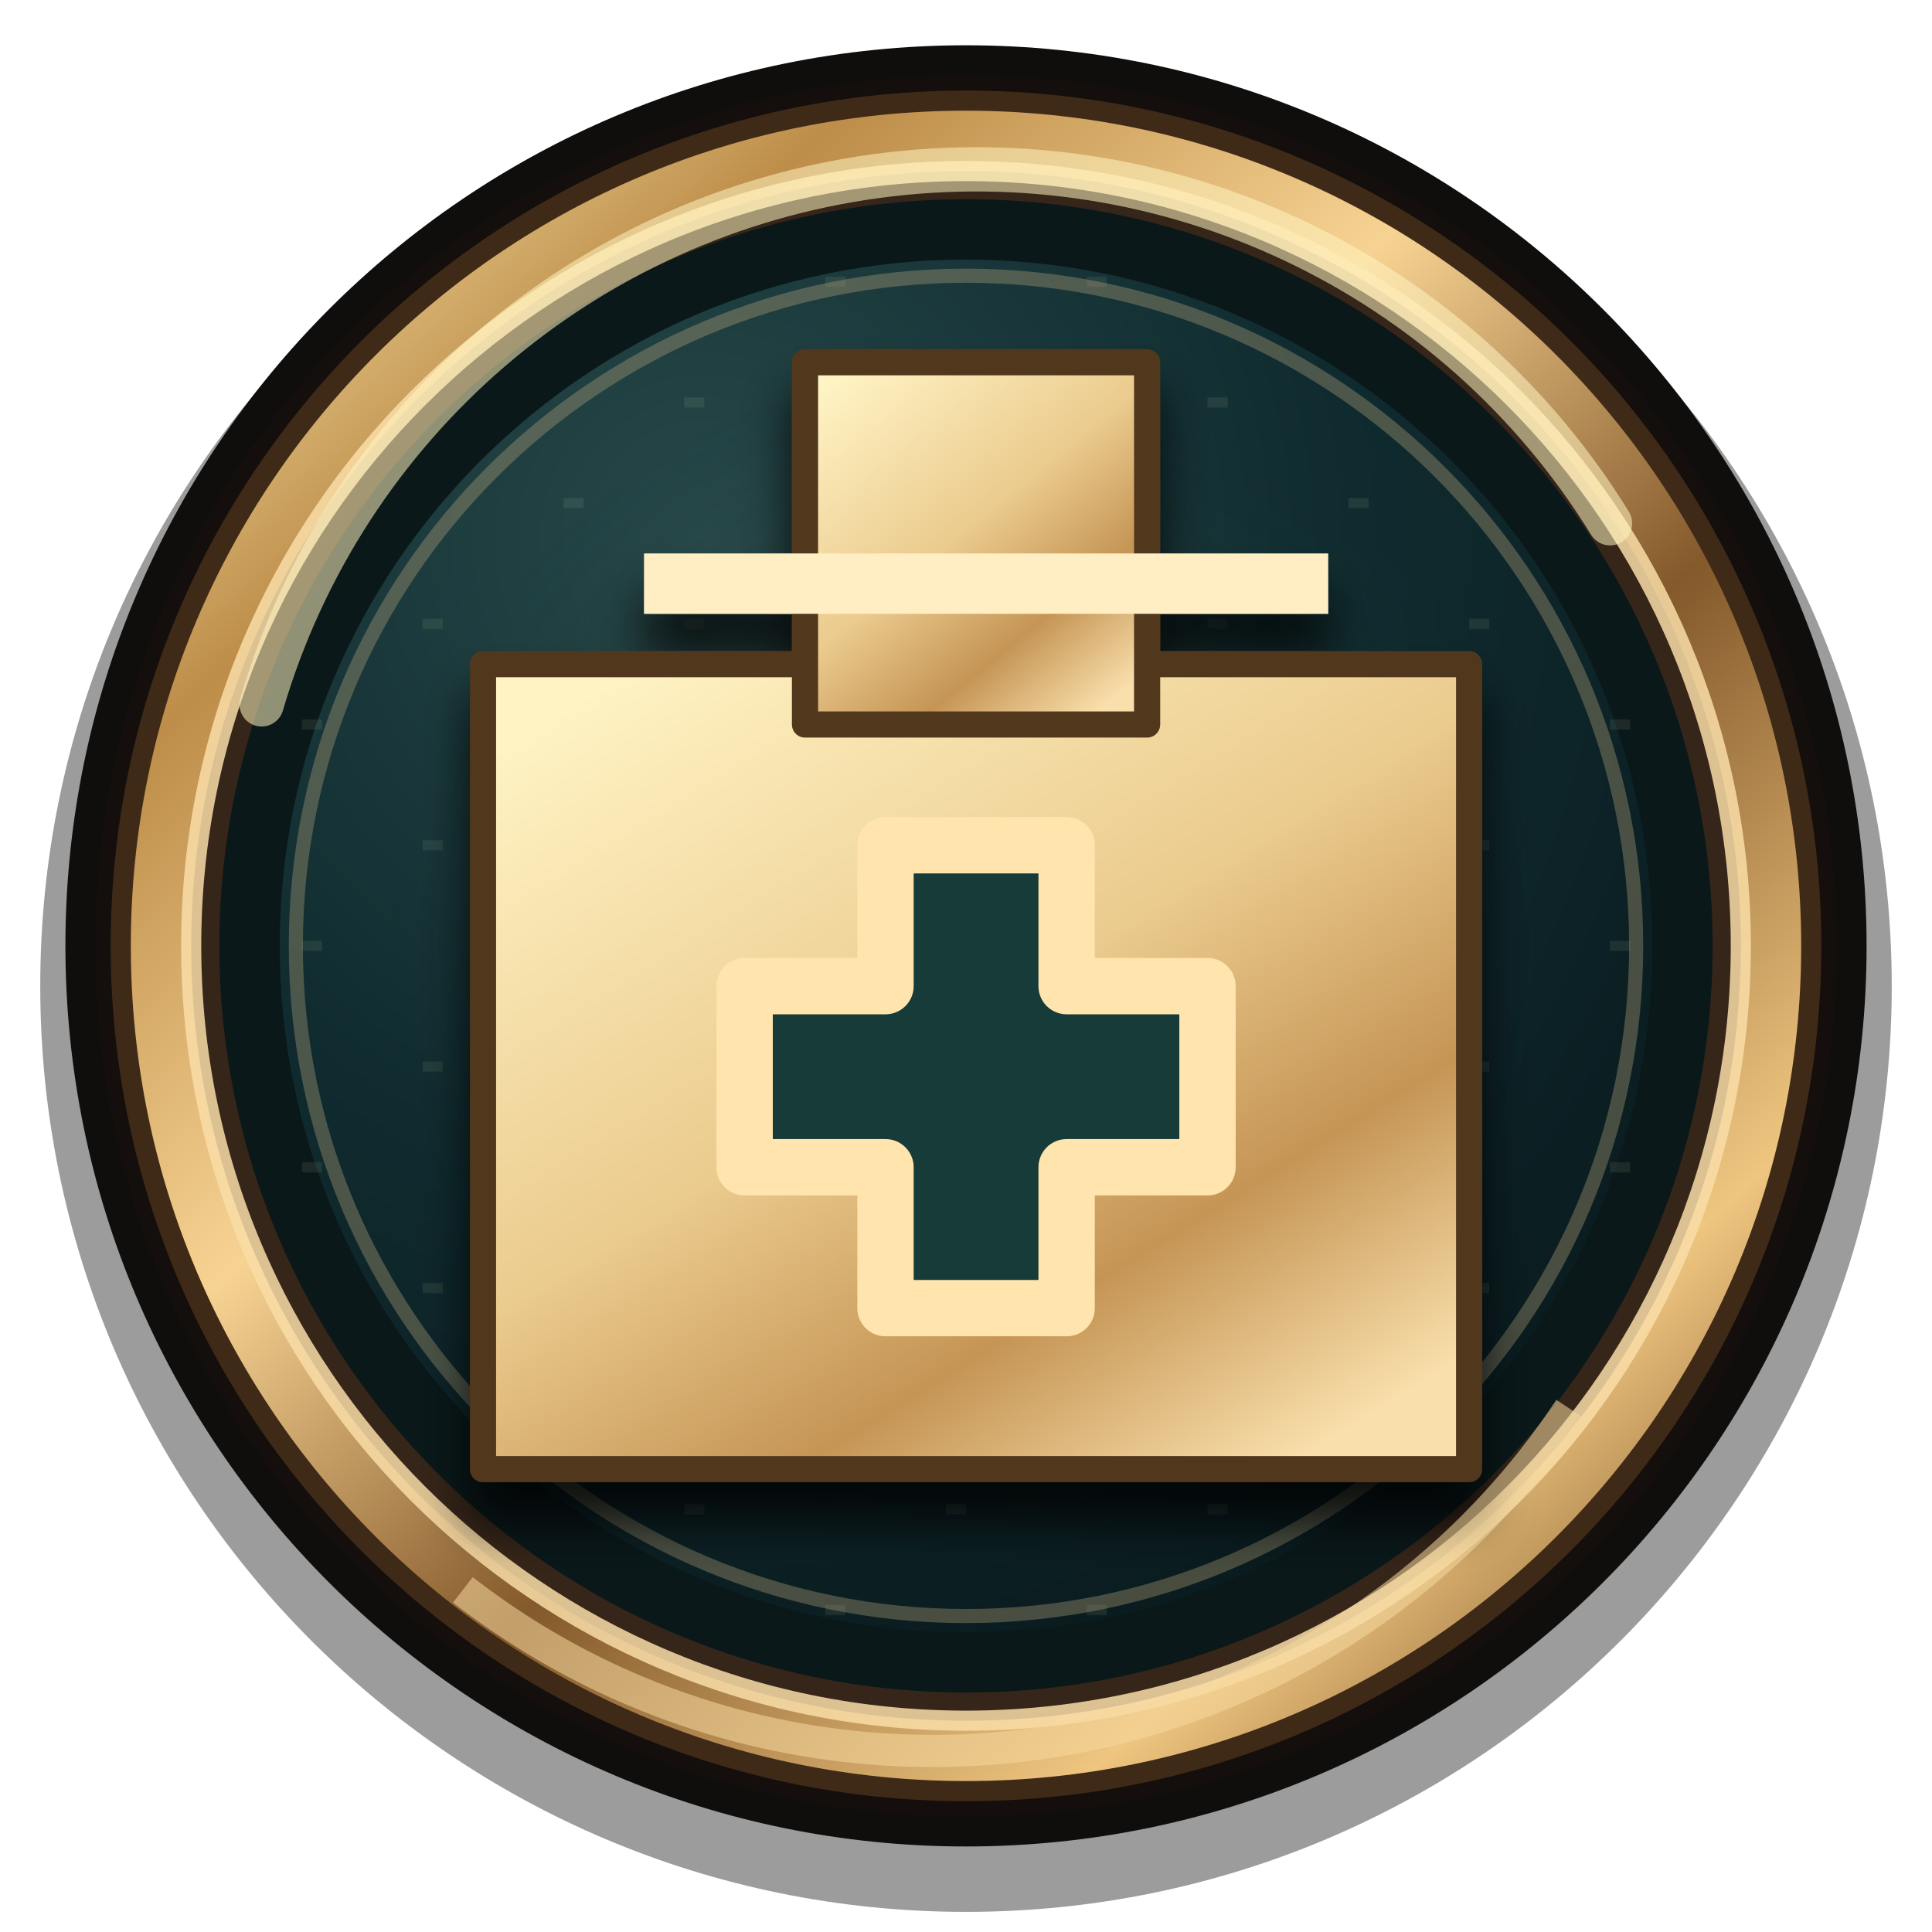
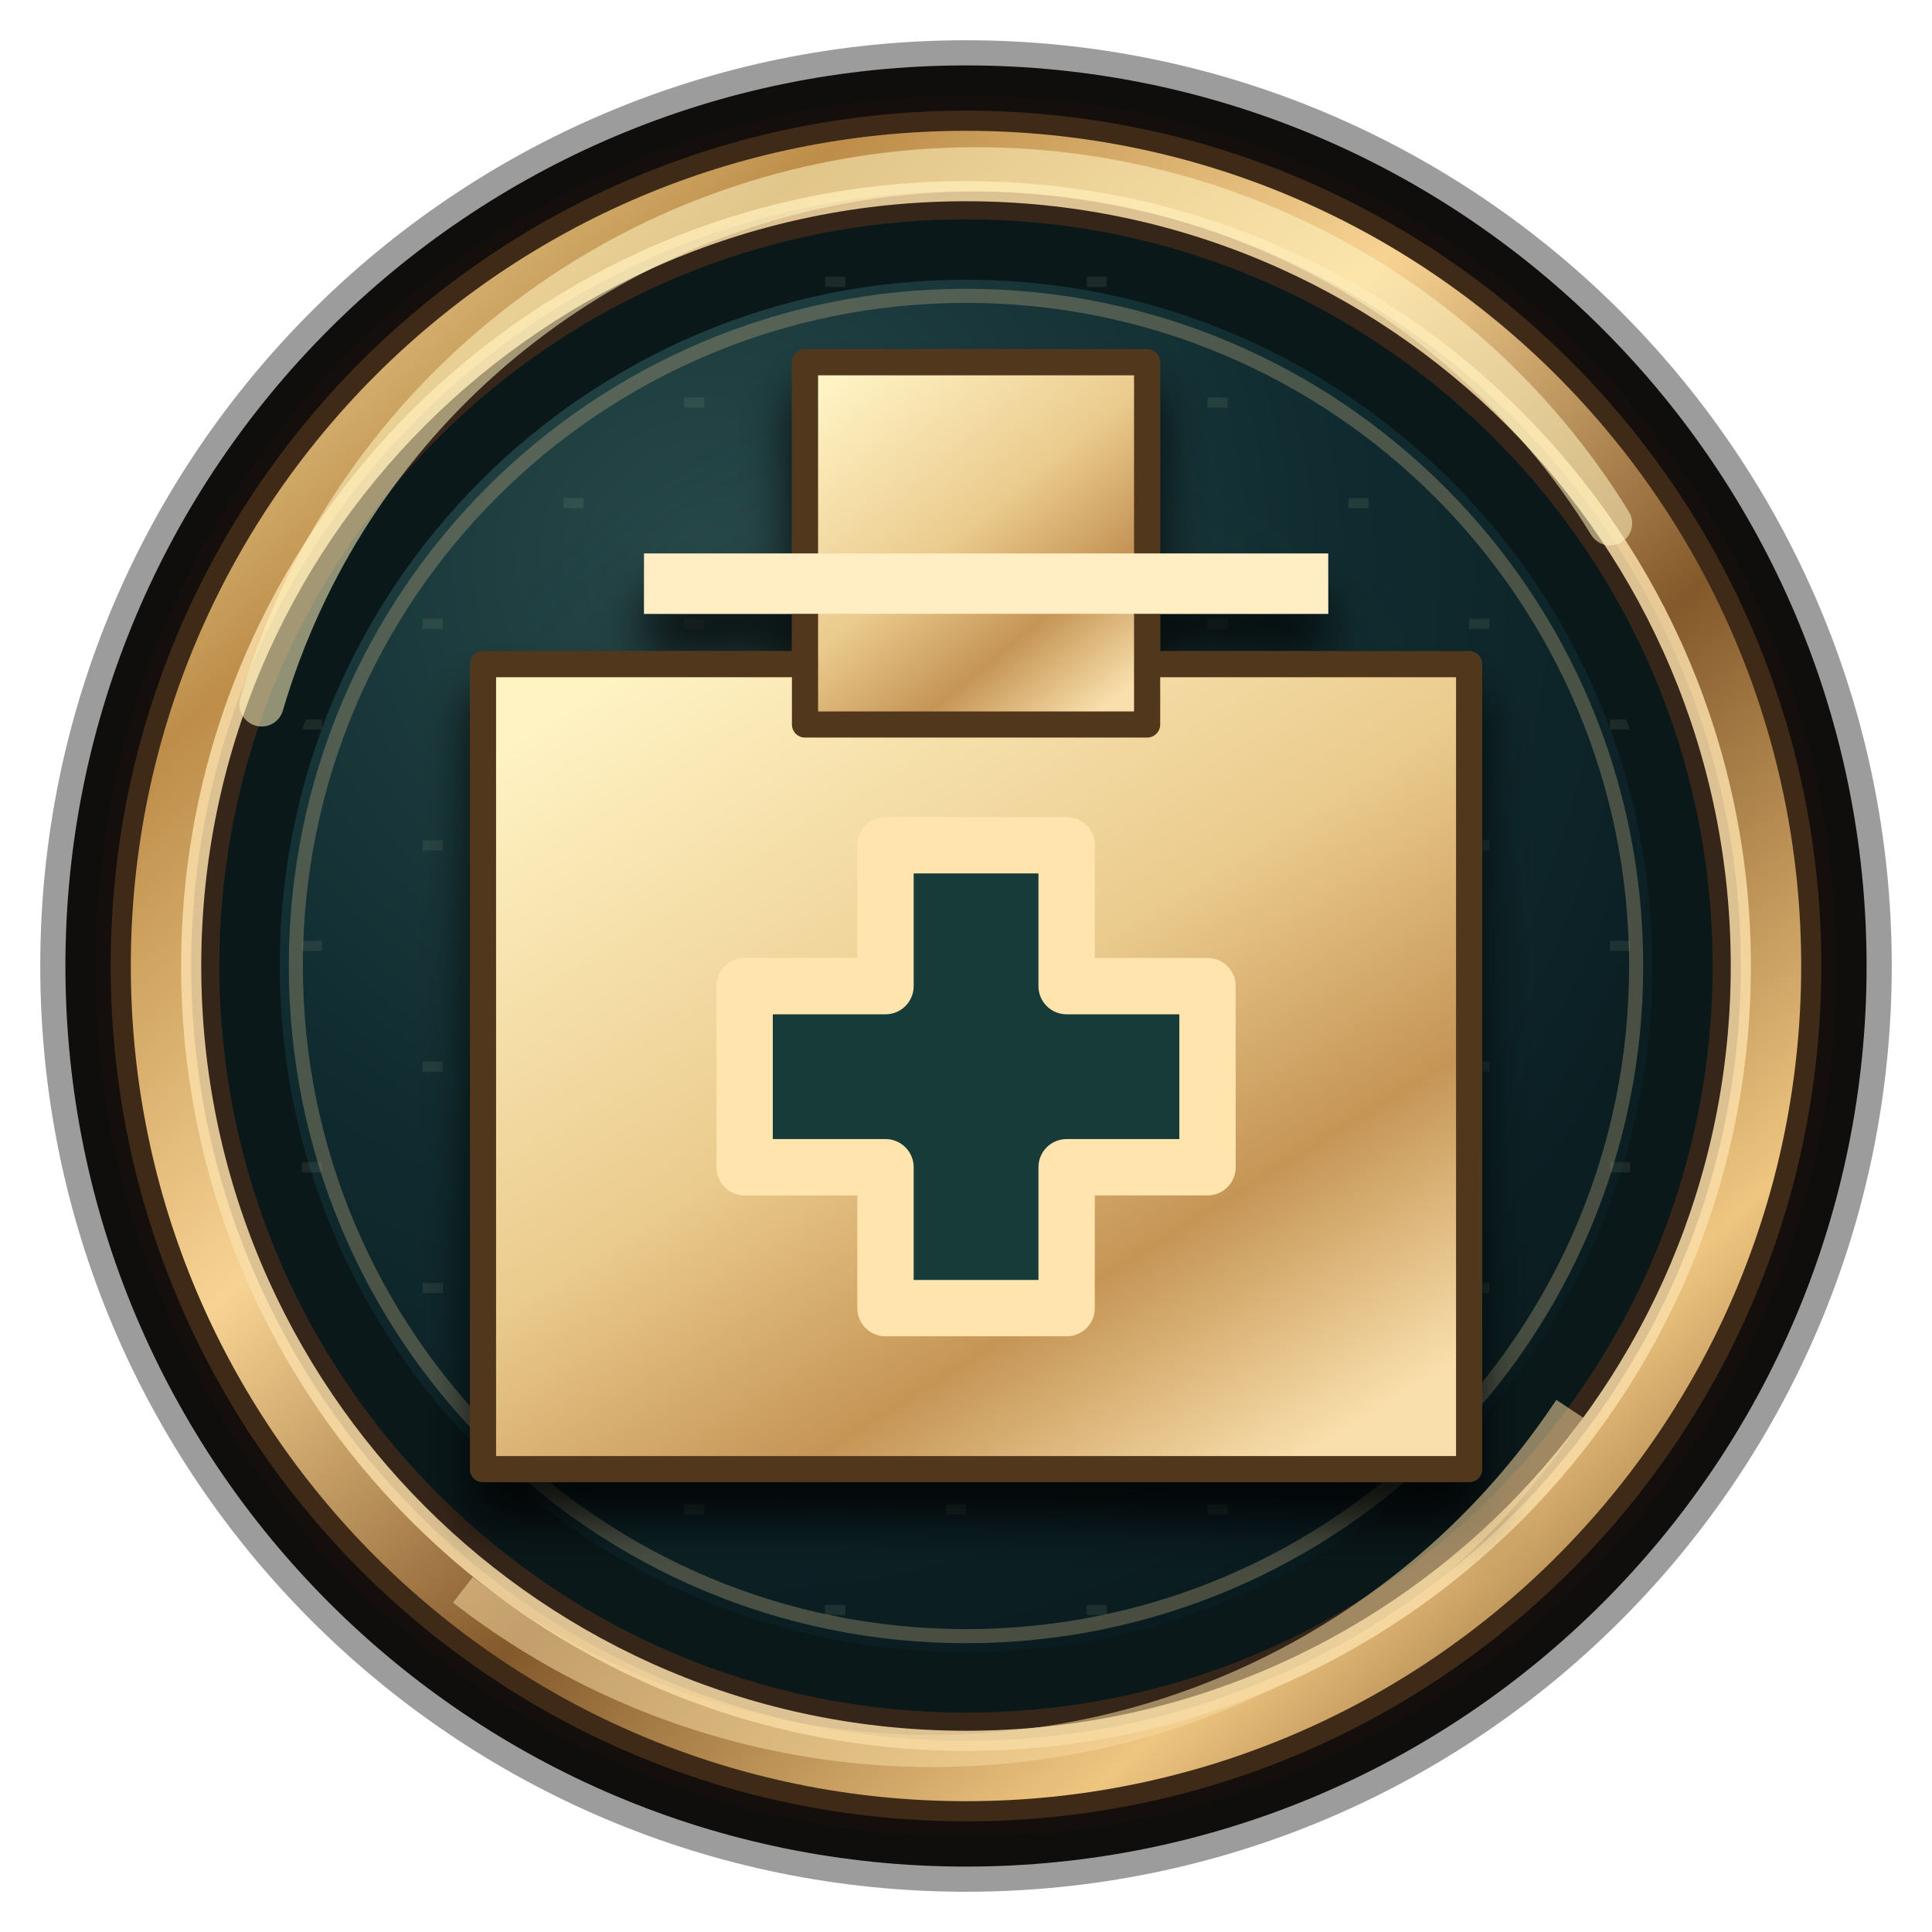
<svg xmlns="http://www.w3.org/2000/svg" viewBox="0 0 96 96" role="img" aria-label="병원">
  <defs>
    <linearGradient id="rim" x1=".09" y1=".02" x2=".94" y2=".97">
      <stop stop-color="#f8e2a5" />
      <stop offset=".17" stop-color="#bd8d49" />
      <stop offset=".38" stop-color="#f7d393" />
      <stop offset=".59" stop-color="#84592b" />
      <stop offset=".82" stop-color="#efc680" />
      <stop offset="1" stop-color="#71481f" />
    </linearGradient>
    <radialGradient id="enamel" cx=".32" cy=".22" r=".93">
      <stop stop-color="#274849" />
      <stop offset=".46" stop-color="#102c30" />
      <stop offset="1" stop-color="#08161a" />
    </radialGradient>
    <linearGradient id="goldGlyph" x1=".08" y1=".05" x2=".81" y2="1">
      <stop stop-color="#fff3c4" />
      <stop offset=".47" stop-color="#ebcb8e" />
      <stop offset=".75" stop-color="#c59555" />
      <stop offset="1" stop-color="#f9dfab" />
    </linearGradient>
    <radialGradient id="glow">
      <stop stop-color="#cda76b" stop-opacity=".28" />
      <stop offset="1" stop-color="#102c30" stop-opacity="0" />
    </radialGradient>
    <filter id="shadow" x="-20%" y="-20%" width="140%" height="145%">
      <feDropShadow dx="0" dy="2" stdDeviation="1.2" flood-color="#000" flood-opacity=".8" />
    </filter>
    <pattern id="grain" width="13" height="11" patternUnits="userSpaceOnUse">
      <path d="M2 3h1M8 9h1" stroke="#b8c1a0" stroke-opacity=".11" stroke-width=".5" />
    </pattern>
  </defs>
-   <circle cx="48" cy="49" r="46" fill="#000" opacity=".39" />
-   <circle cx="48" cy="47" r="44" fill="#140f0c" stroke="#100e0d" stroke-width="1.5" />
-   <circle cx="48" cy="47" r="42" fill="url(#rim)" stroke="#3f2a18" stroke-width="1" />
-   <circle cx="48" cy="47" r="38.5" fill="#362519" stroke="#f9dda7" stroke-opacity=".85" stroke-width="1" />
-   <circle cx="48" cy="47" r="35.6" fill="url(#enamel)" stroke="#0a181a" stroke-width="3" />
-   <circle cx="48" cy="47" r="35" fill="url(#grain)" />
-   <circle cx="48" cy="47" r="33.3" fill="none" stroke="#b9a47c" stroke-opacity=".36" stroke-width=".7" />
-   <circle cx="48" cy="47" r="29" fill="url(#glow)" />
+   <circle cx="48" cy="48" r="46" fill="#000" opacity=".39" />
+   <circle cx="48" cy="48" r="44" fill="#140f0c" stroke="#100e0d" stroke-width="1.5" />
+   <circle cx="48" cy="48" r="42" fill="url(#rim)" stroke="#3f2a18" stroke-width="1" />
+   <circle cx="48" cy="48" r="38.5" fill="#362519" stroke="#f9dda7" stroke-opacity=".85" stroke-width="1" />
+   <circle cx="48" cy="48" r="35.6" fill="url(#enamel)" stroke="#0a181a" stroke-width="3" />
+   <circle cx="48" cy="48" r="35" fill="url(#grain)" />
+   <circle cx="48" cy="48" r="33.3" fill="none" stroke="#b9a47c" stroke-opacity=".36" stroke-width=".7" />
+   <circle cx="48" cy="48" r="29" fill="url(#glow)" />
  <g filter="url(#shadow)" fill="url(#goldGlyph)" stroke="#51371f" stroke-width="1.3" stroke-linejoin="round">
    <path d="M24 33h49v40H24Z" />
    <path d="M40 18h17v18H40Z" />
    <path d="M44 42h9v7h7v9h-7v7h-9v-7h-7v-9h7Z" fill="#173a39" stroke="#ffe4ad" stroke-width="2.8" />
    <path d="M32 29h34" stroke="#ffedc4" stroke-width="3" />
  </g>
  <path d="M13 35 A37 37 0 0 1 80 26" fill="none" stroke="#fff4bf" stroke-opacity=".55" stroke-width="2.2" stroke-linecap="round" />
  <path d="M78 70 A38 38 0 0 1 23 79" fill="none" stroke="#f6d89e" stroke-opacity=".55" stroke-width="1.6" />
</svg>
